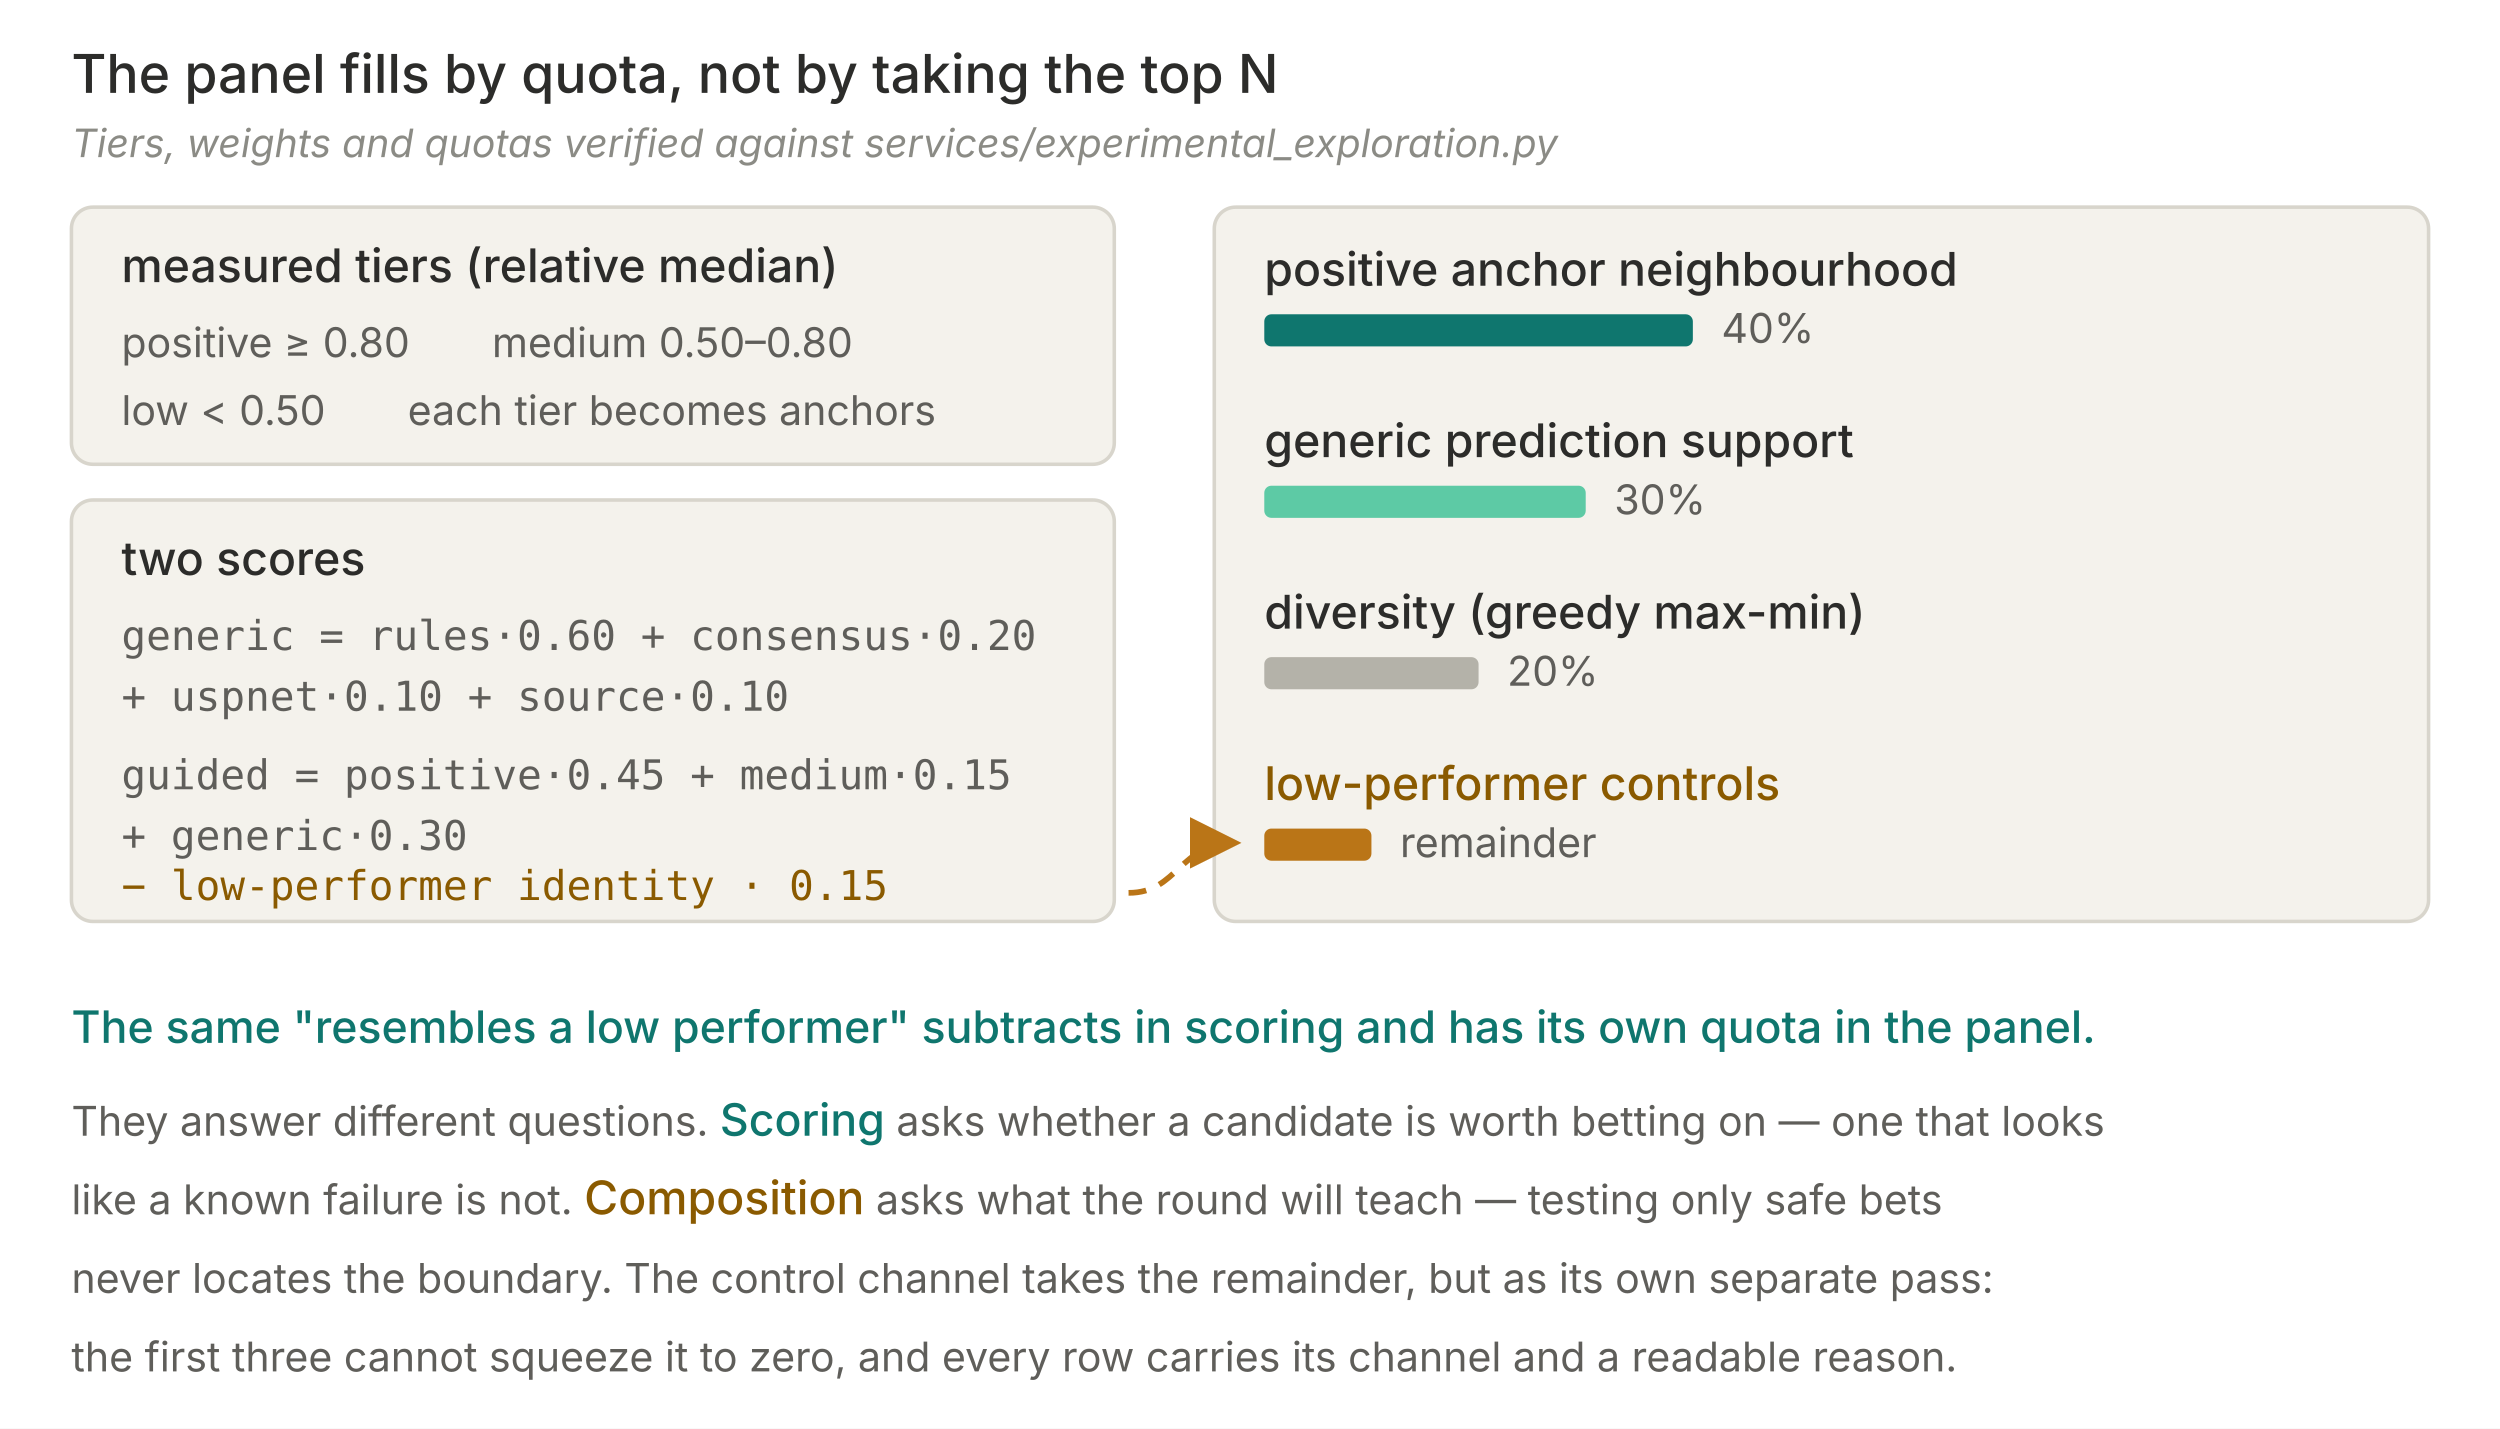
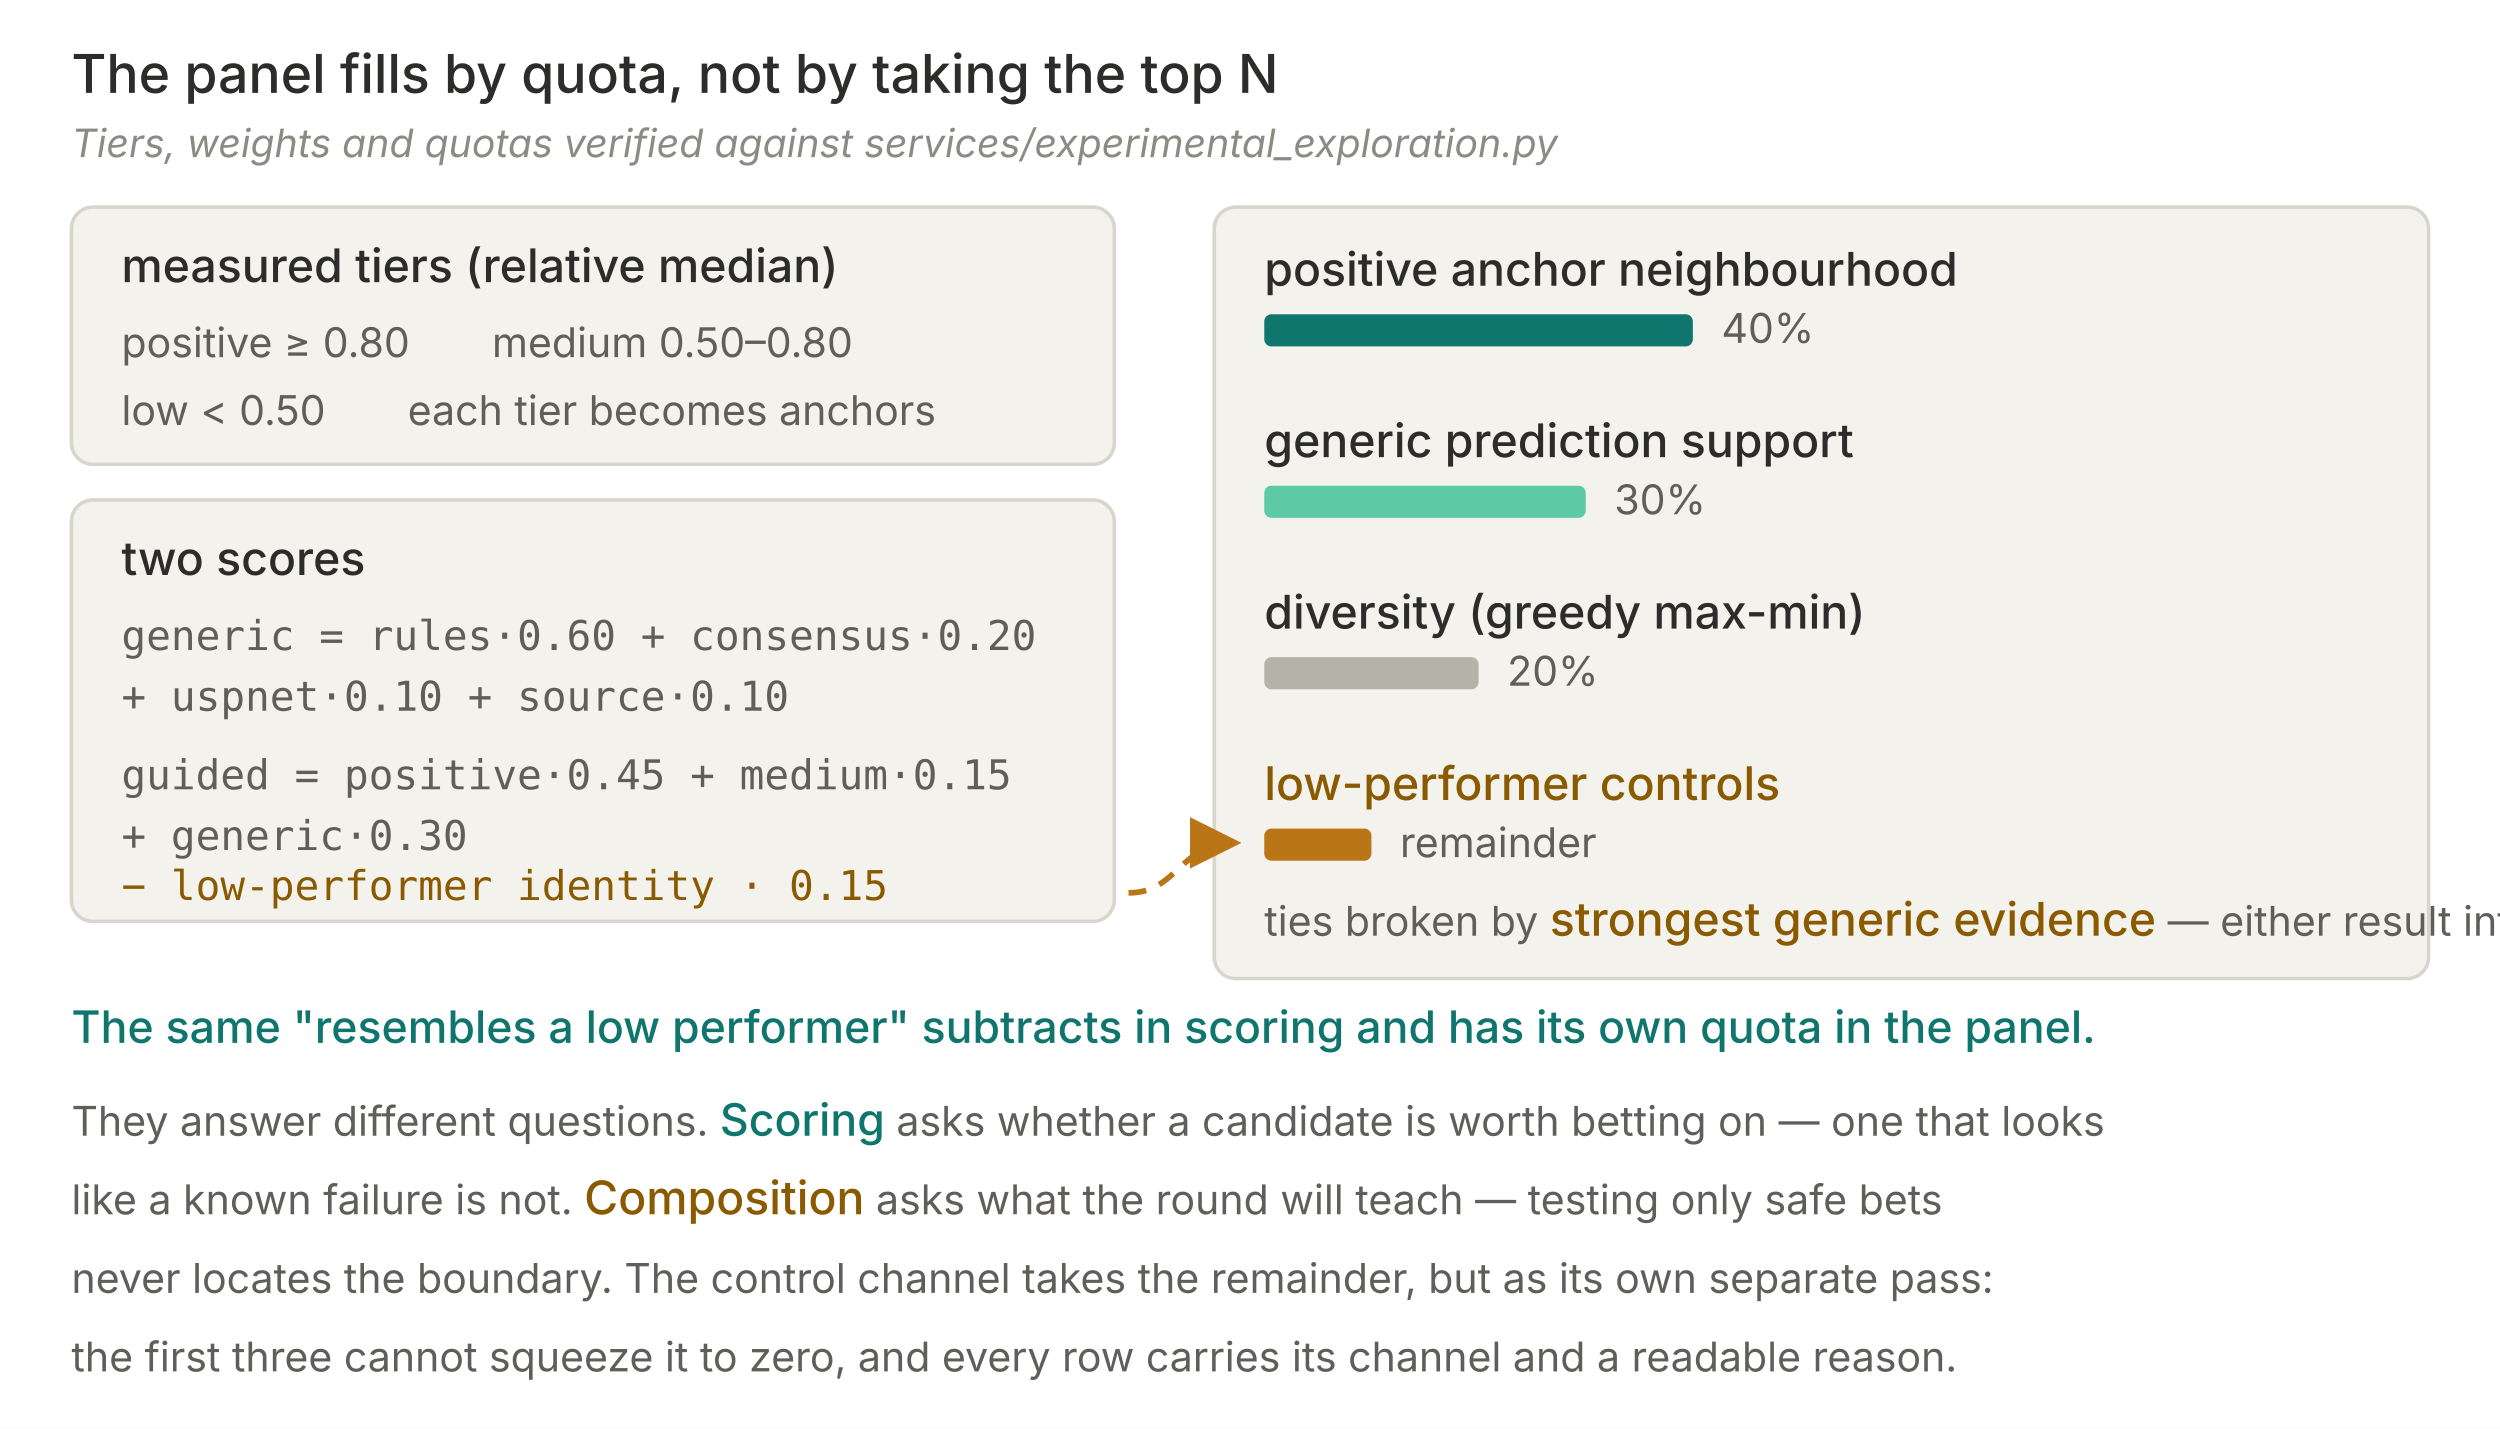
<svg xmlns="http://www.w3.org/2000/svg" viewBox="0 0 700 400" width="700" height="400" role="img" aria-labelledby="t d">
  <defs>
    <marker id="w" markerWidth="9" markerHeight="9" refX="8" refY="4.5" orient="auto">
      <path d="M0,0 L9,4.5 L0,9 z" class="arw" />
    </marker>
  </defs>
  <style>
  .bg{fill:#ffffff}
  .box{fill:#f4f2ec;stroke:#d8d5cc;stroke-width:1}
  .ti{fill:#2c2c2a;font:500 15px system-ui,-apple-system,'Segoe UI',sans-serif}
  .sim{fill:#8b8b85;font:400 11px system-ui,-apple-system,'Segoe UI',sans-serif;font-style:italic}
  .h{fill:#2c2c2a;font:500 13px system-ui,-apple-system,'Segoe UI',sans-serif}
  .s{fill:#5f5e5a;font:400 11.5px system-ui,-apple-system,'Segoe UI',sans-serif}
  .mono{fill:#5f5e5a;font:400 11.5px ui-monospace,Consolas,monospace}
  .neg{fill:#8a5a00;font:500 11.5px ui-monospace,Consolas,monospace}
  .warn{fill:#8a5a00;font:500 13px system-ui,-apple-system,'Segoe UI',sans-serif}
  .okt{fill:#0F766E;font:500 12.5px system-ui,-apple-system,'Segoe UI',sans-serif}
  .note{fill:#5f5e5a;font:400 11.5px system-ui,-apple-system,'Segoe UI',sans-serif}
  .b1{fill:#0F766E} .b2{fill:#5DCAA5} .b3{fill:#B4B2A9} .b4{fill:#BA7517}
  .arw{fill:#BA7517}
  .link{stroke:#BA7517;stroke-width:1.6;fill:none;stroke-dasharray:5 4}
  @media (prefers-color-scheme:dark){
    .bg{fill:#0d1117} .box{fill:#1c1f26;stroke:#3a3d44}
    .ti{fill:#e8e6e0} .sim{fill:#8b8b85} .h{fill:#e8e6e0} .s{fill:#b4b2a9}
    .mono{fill:#b4b2a9} .neg{fill:#EF9F27} .warn{fill:#EF9F27} .okt{fill:#5DCAA5} .note{fill:#b4b2a9}
    .b1{fill:#2fa88f} .b2{fill:#1d7a68} .b3{fill:#5f5e5a} .b4{fill:#EF9F27}
    .arw{fill:#EF9F27} .link{stroke:#EF9F27}
  }
</style>
  <rect class="bg" x="0" y="0" width="700" height="400" />
  <text class="ti" x="20" y="26">The panel fills by quota, not by taking the top N</text>
  <text class="sim" x="20" y="44">Tiers, weights and quotas verified against services/experimental_exploration.py</text>
  <rect class="box" x="20" y="58" width="292" height="72" rx="6" />
  <text class="h" x="34" y="79">measured tiers (relative median)</text>
  <text class="s" x="34" y="100">positive ≥ 0.80　　medium 0.50–0.80</text>
  <text class="s" x="34" y="119">low &lt; 0.50　　each tier becomes anchors</text>
  <rect class="box" x="20" y="140" width="292" height="118" rx="6" />
  <text class="h" x="34" y="161">two scores</text>
  <text class="mono" x="34" y="182">generic = rules·0.60 + consensus·0.20</text>
  <text class="mono" x="34" y="199">        + uspnet·0.10 + source·0.10</text>
  <text class="mono" x="34" y="221">guided  = positive·0.45 + medium·0.15</text>
  <text class="mono" x="34" y="238">        + generic·0.30</text>
  <text class="neg" x="34" y="252">        − low-performer identity · 0.15</text>
-   <rect class="box" x="340" y="58" width="340" height="200" rx="6" />
+   <rect class="box" x="340" y="58" width="340" height="216" rx="6" />
  <text class="h" x="354" y="80">positive anchor neighbourhood</text>
  <rect class="b1" x="354" y="88" width="120" height="9" rx="2" />
  <text class="s" x="482" y="96">40%</text>
  <text class="h" x="354" y="128">generic prediction support</text>
  <rect class="b2" x="354" y="136" width="90" height="9" rx="2" />
  <text class="s" x="452" y="144">30%</text>
  <text class="h" x="354" y="176">diversity (greedy max-min)</text>
  <rect class="b3" x="354" y="184" width="60" height="9" rx="2" />
  <text class="s" x="422" y="192">20%</text>
  <text class="warn" x="354" y="224">low-performer controls</text>
  <rect class="b4" x="354" y="232" width="30" height="9" rx="2" />
  <text class="s" x="392" y="240">remainder</text>
+   <text class="s" x="354" y="262">ties broken by <tspan class="warn">strongest generic evidence</tspan> — either result informs</text>
  <path class="link" d="M 316 250 C 330 250 330 236 346 236" marker-end="url(#w)" />
  <text class="okt" x="20" y="292">The same "resembles a low performer" subtracts in scoring and has its own quota in the panel.</text>
  <text class="note" x="20" y="318">They answer different questions. <tspan class="okt">Scoring</tspan> asks whether a candidate is worth betting on — one that looks</text>
  <text class="note" x="20" y="340">like a known failure is not. <tspan class="warn">Composition</tspan> asks what the round will teach — testing only safe bets</text>
  <text class="note" x="20" y="362">never locates the boundary. The control channel takes the remainder, but as its own separate pass:</text>
  <text class="note" x="20" y="384">the first three cannot squeeze it to zero, and every row carries its channel and a readable reason.</text>
</svg>
